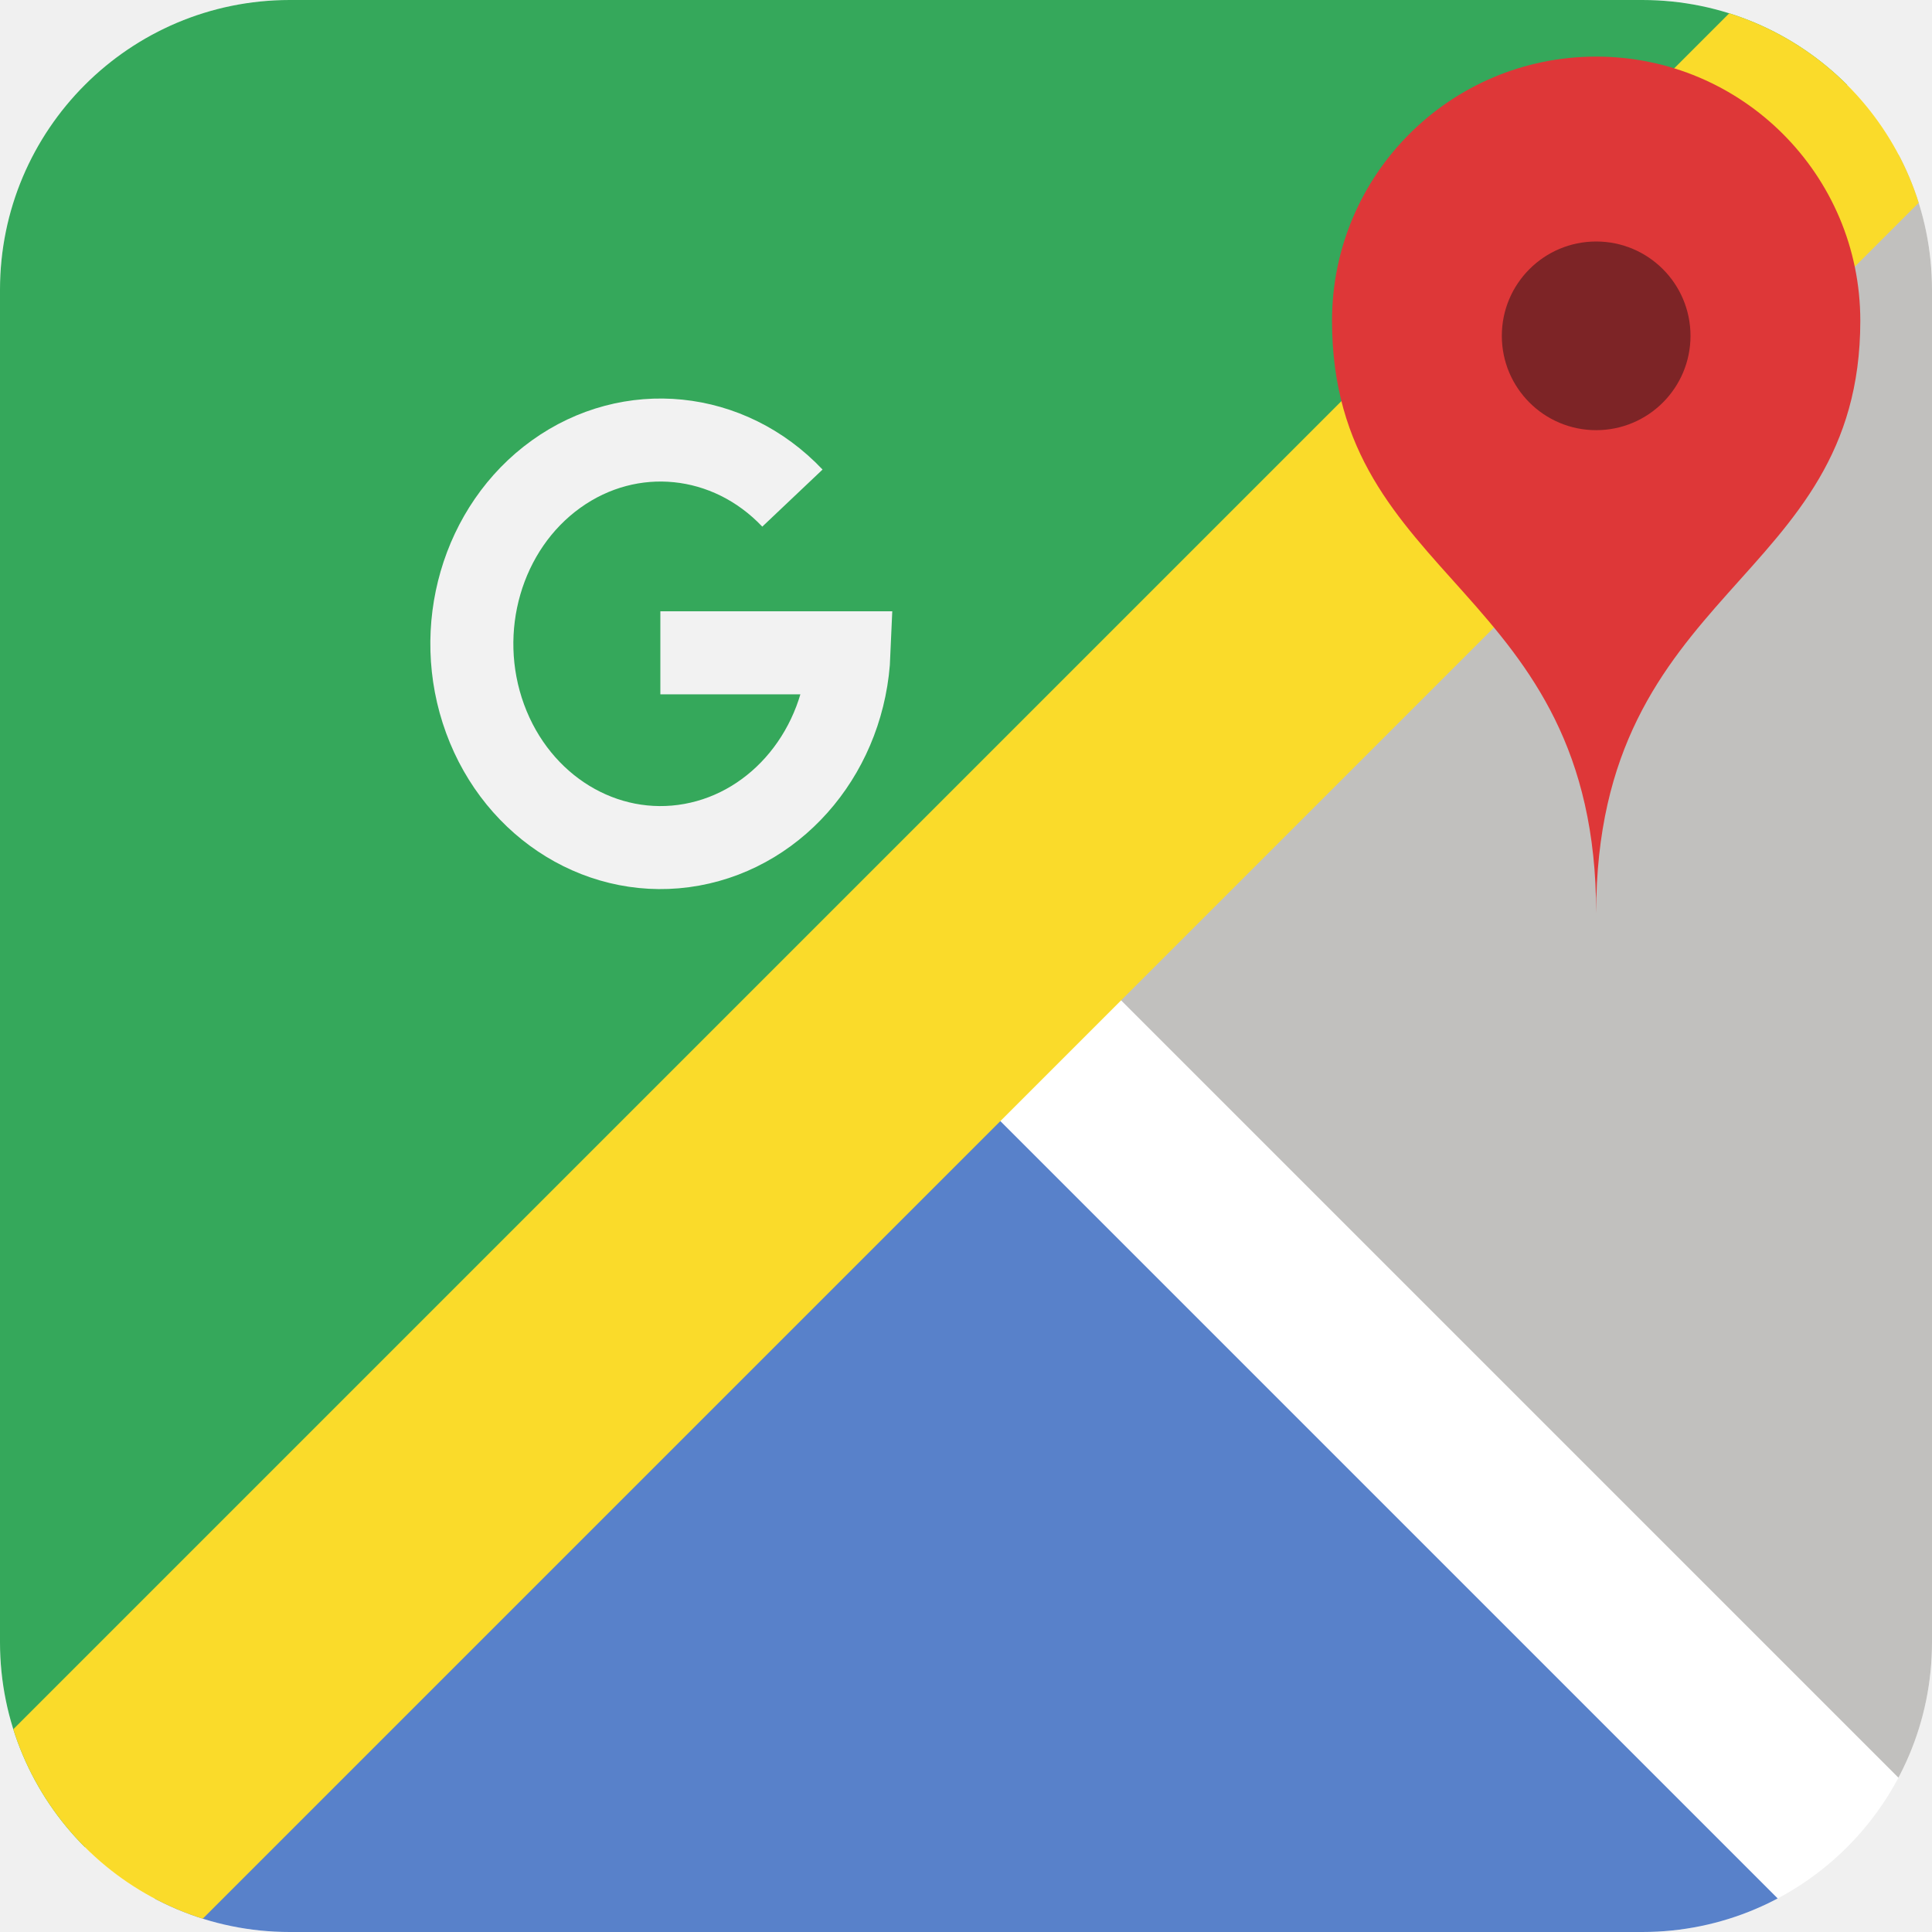
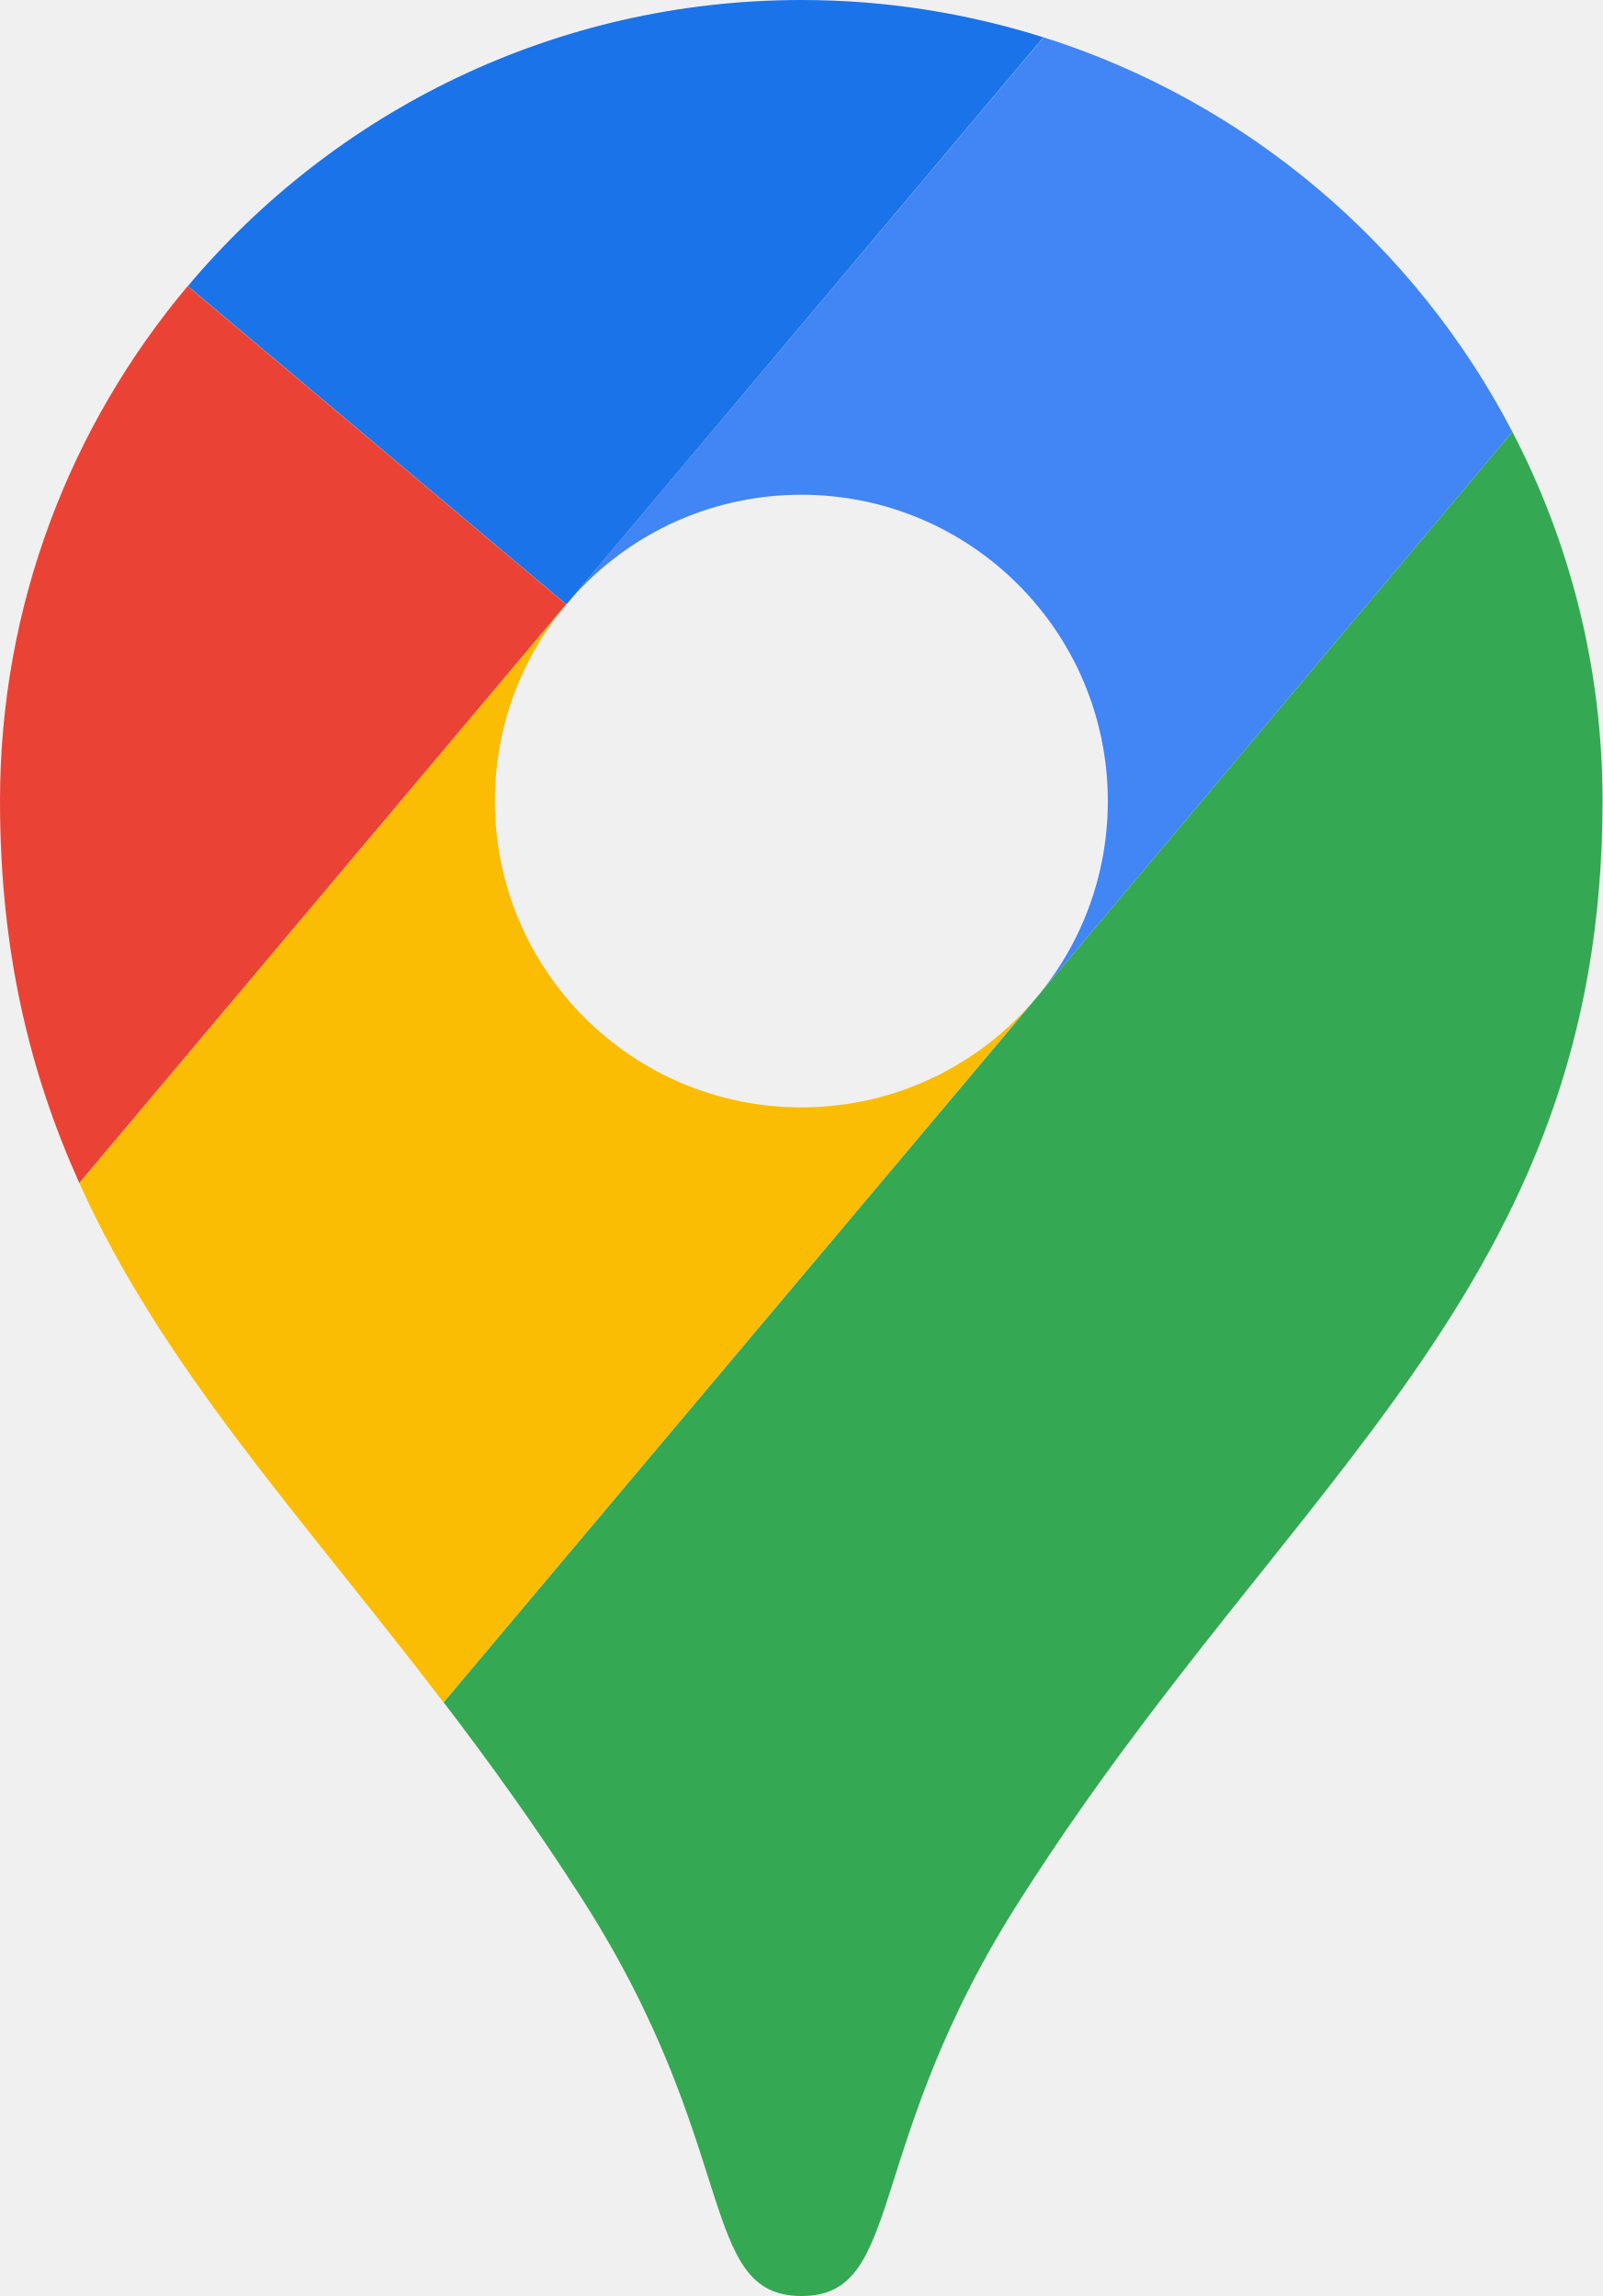
- <svg xmlns="http://www.w3.org/2000/svg" xmlns:xlink="http://www.w3.org/1999/xlink" aria-label="Google Maps" role="img" viewBox="0 0 512 512">
-   <rect id="a" width="512" height="512" x="0" y="0" rx="15%" fill="#ffffff" />
-   <clipPath id="b">
-     <use xlink:href="#a" />
-   </clipPath>
-   <g clip-path="url(#b)">
-     <path fill="#35a85b" d="M0 512V0h512z" />
-     <path fill="#5881ca" d="M256 288L32 512h448z" />
-     <path fill="#c1c0be" d="M288 256L512 32v448z" />
-     <path stroke="#fadb2a" stroke-width="71" d="M0 512L512 0" />
-     <path fill="none" stroke="#f2f2f2" stroke-width="22" d="M175 173h50a50 54 0 1 1-15-41" />
-     <path fill="#de3738" d="M353 85a70 70 0 0 1 140 0c0 70-70 70-70 157 0-87-70-87-70-157" />
-     <circle cx="423" cy="89" r="25" fill="#7d2426" />
-   </g>
+ <svg xmlns="http://www.w3.org/2000/svg" viewBox="0 0 232597 333333" shape-rendering="geometricPrecision" text-rendering="geometricPrecision" image-rendering="optimizeQuality" fill-rule="evenodd" clip-rule="evenodd">
+   <path d="M151444 5419C140355 1916 128560 0 116311 0 80573 0 48591 16155 27269 41534l54942 46222 69232-82338z" fill="#1a73e8" />
+   <path d="M27244 41534C10257 61747 0 87832 0 116286c0 21876 4360 39594 11517 55472l70669-84002-54942-46222z" fill="#ea4335" />
+   <path d="M116311 71828c24573 0 44483 19910 44483 44483 0 10938-3957 20969-10509 28706 0 0 35133-41786 69232-82313-14089-27093-38510-47936-68048-57286L82186 87756c8166-9753 20415-15928 34125-15928z" fill="#4285f4" />
+   <path d="M116311 160769c-24573 0-44483-19910-44483-44483 0-10863 3906-20818 10358-28555l-70669 84027c12072 26791 32159 48289 52851 75381l85891-102122c-8141 9628-20339 15752-33948 15752z" fill="#fbbc04" />
+   <path d="M148571 275014c38787-60663 84026-88210 84026-158728 0-19331-4738-37552-13080-53581L64393 247140c6578 8620 13206 17793 19683 27900 23590 36444 17037 58294 32260 58294 15172 0 8644-21876 32235-58320z" fill="#34a853" />
</svg>
